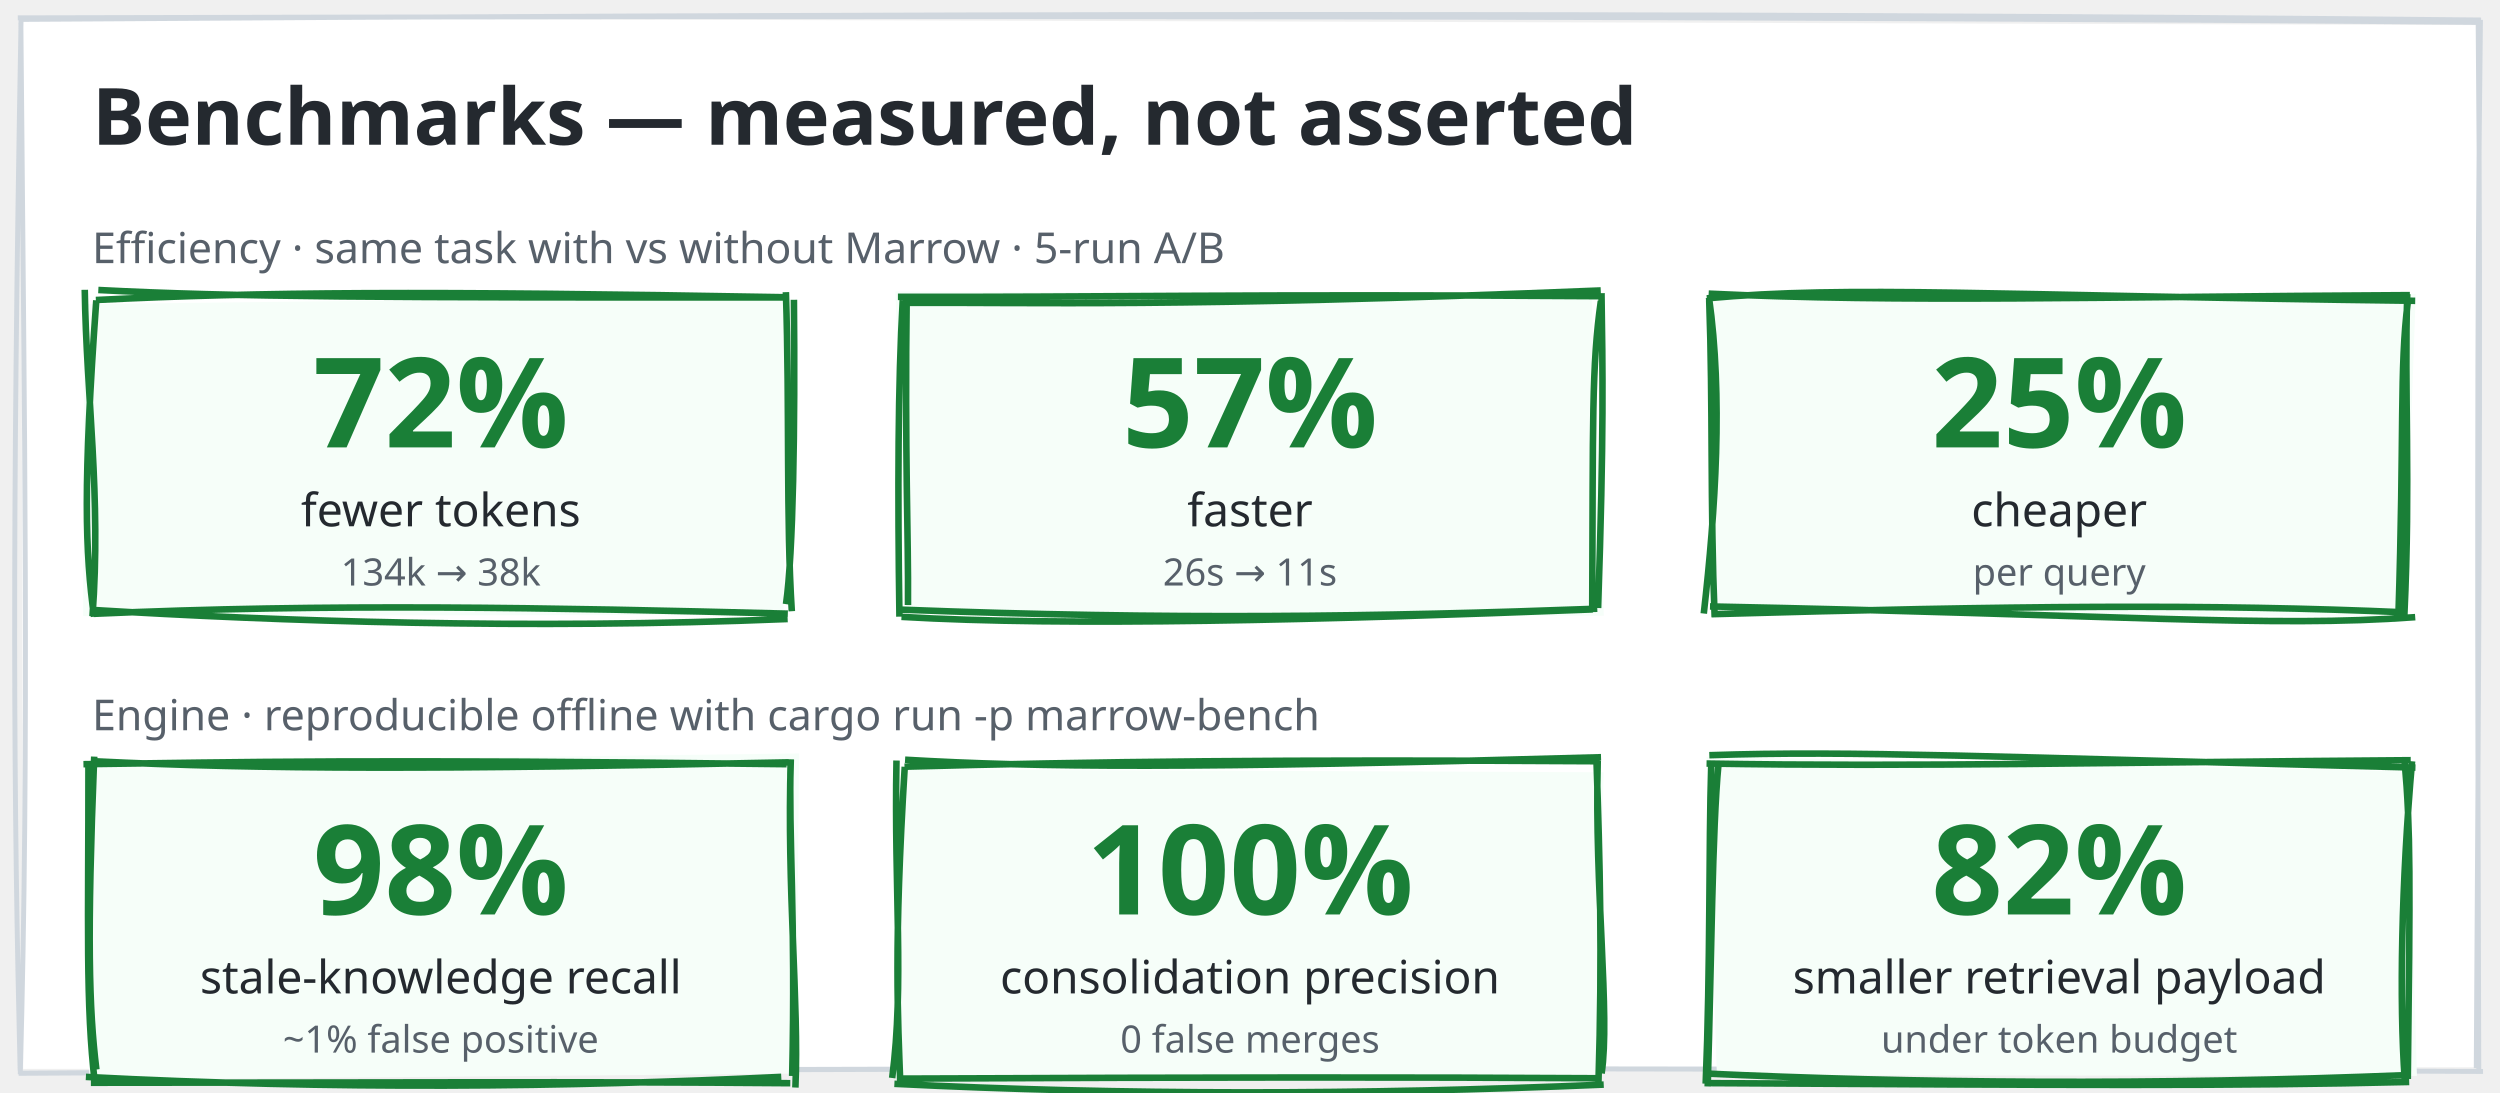
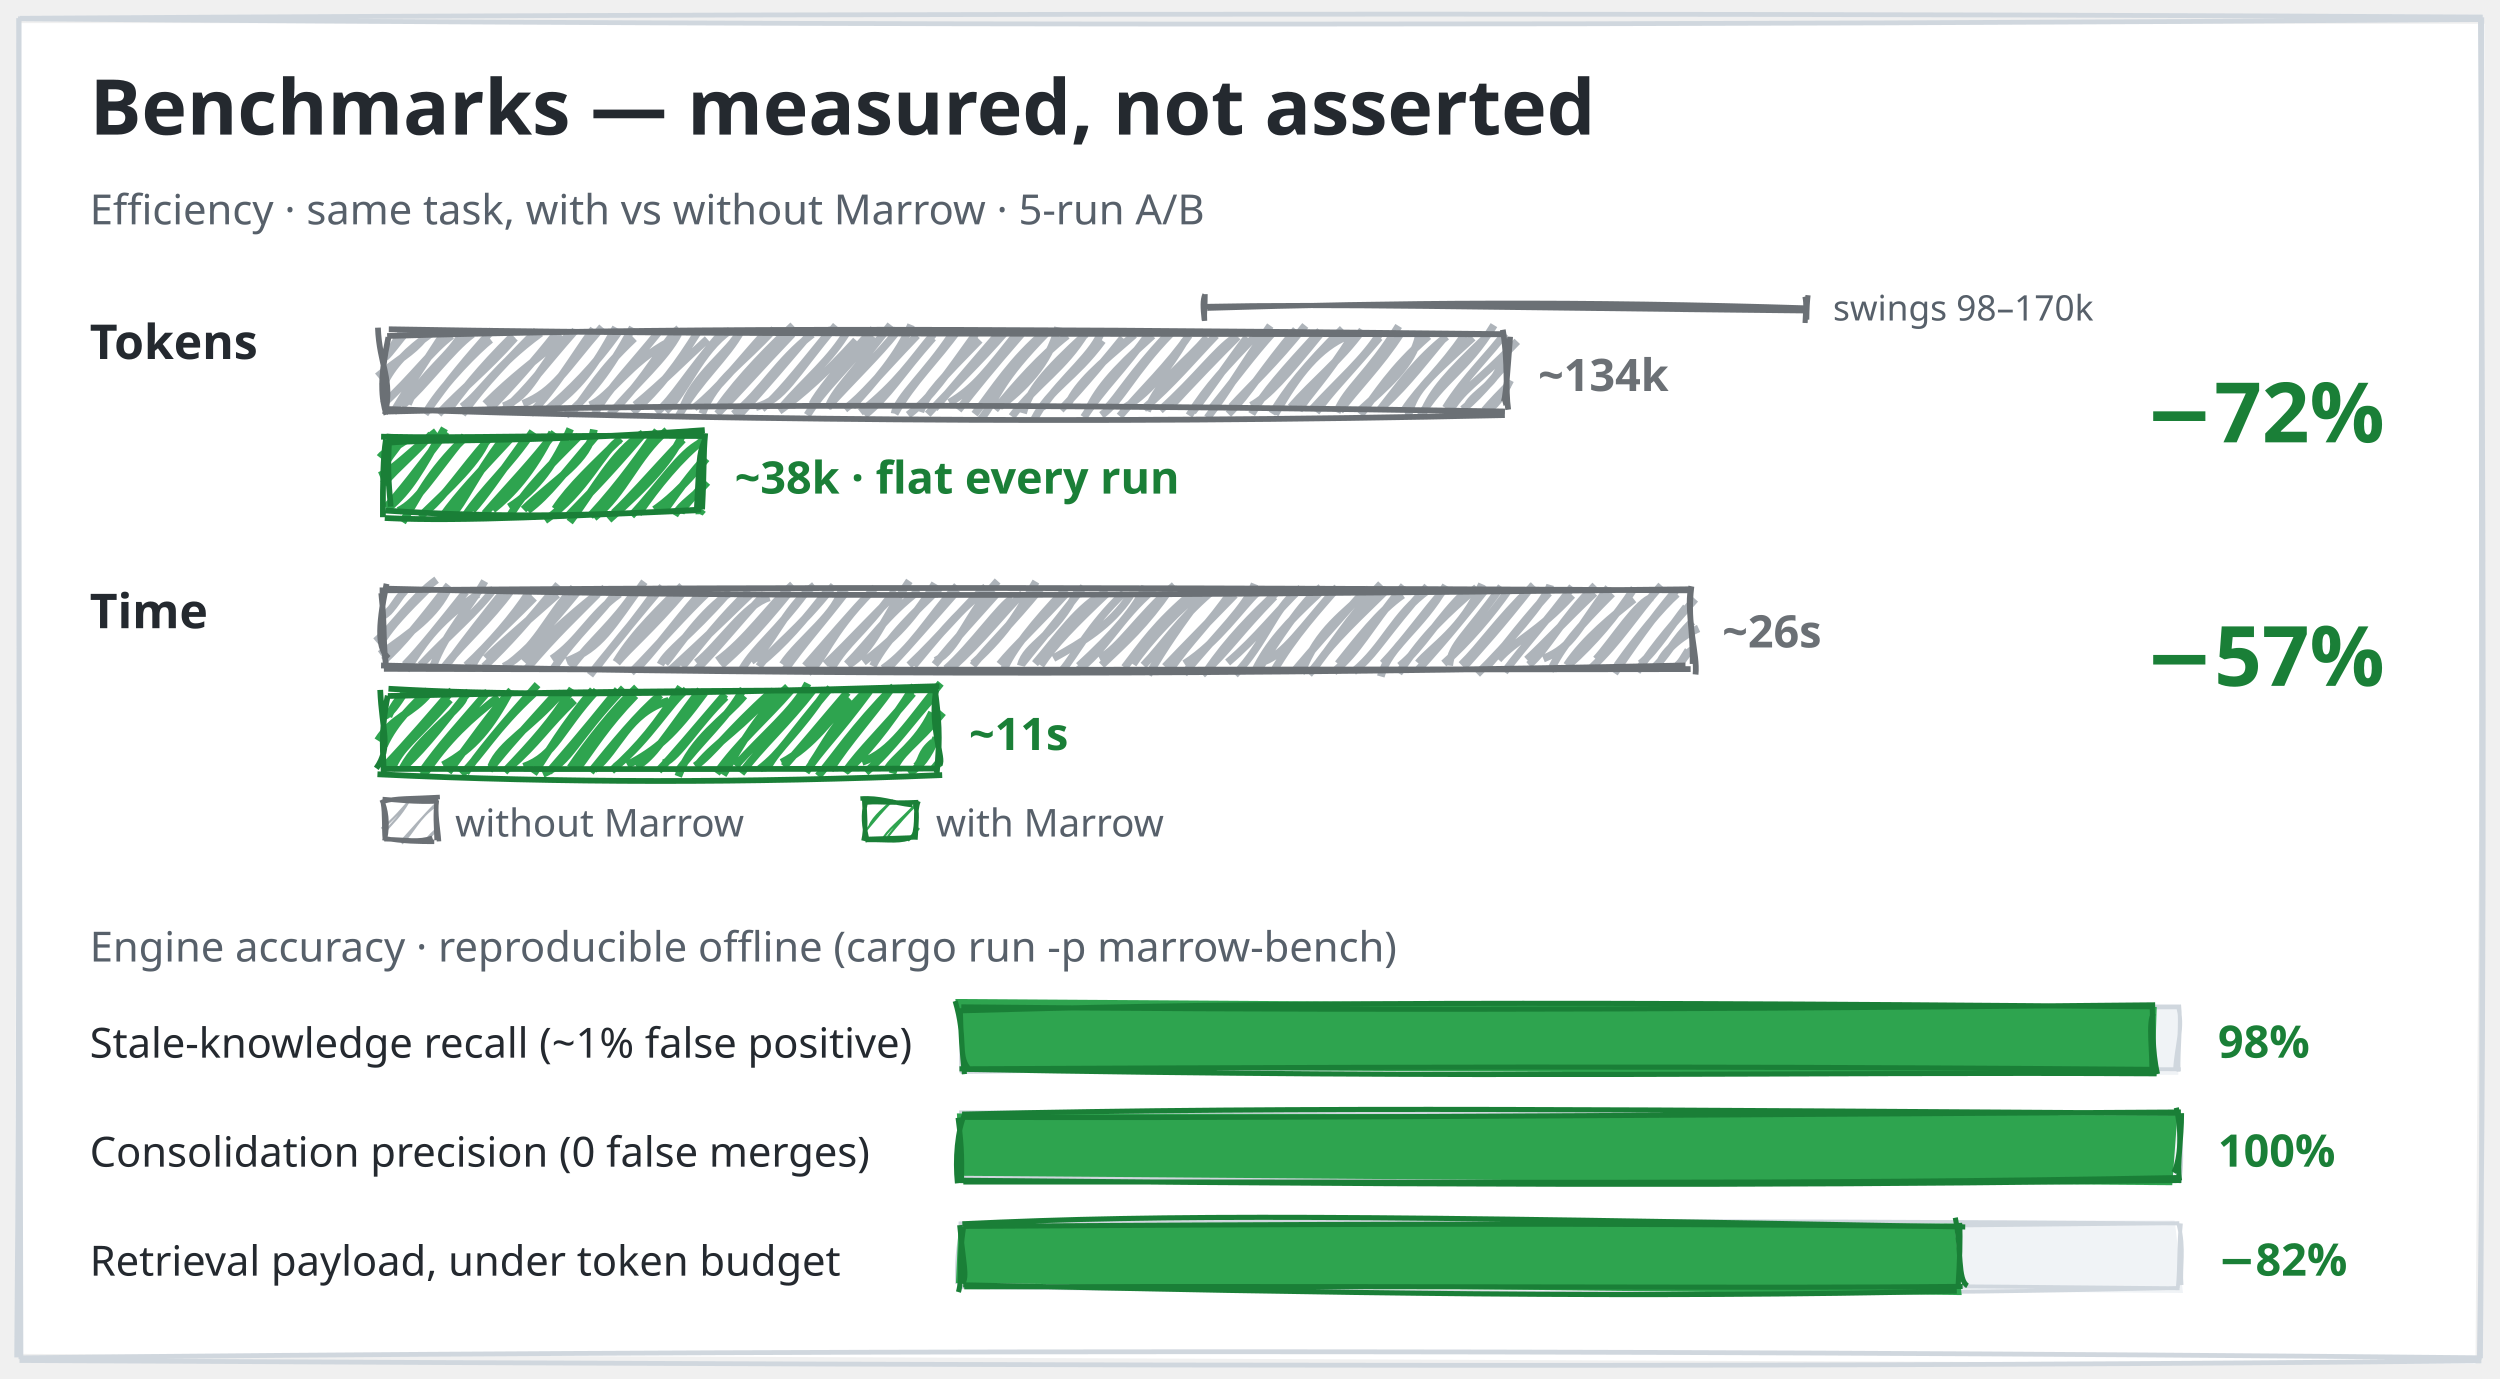
- <svg xmlns="http://www.w3.org/2000/svg" width="760" height="332" viewBox="0 0 760 332">
+ <svg xmlns="http://www.w3.org/2000/svg" width="780" height="430" viewBox="0 0 780 430">
  <g>
-     <path d="M6.403 5.418 L753.876 7.626 L752.818 324.44 L7.056 324.946" stroke="none" stroke-width="0" fill="#ffffff" />
-     <path d="M5.41 5.421 C275.719 4.683, 546.901 4.96, 754.294 6.823 M5.853 5.906 C261.906 4.143, 518.523 3.609, 754.244 6.074 M753.367 7.453 C754.312 107.547, 753.453 209.377, 752.784 324.725 M754.06 6.04 C752.909 96.882, 753.14 188.465, 753.55 325.936 M754.844 325.724 C499.395 324.439, 244.683 324.686, 5.67 326.297 M754.243 325.706 C505.367 324.683, 255.75 324.39, 5.758 326.243 M6.157 326.587 C8.955 226.929, 7.395 126.642, 6.345 6.945 M6.117 325.473 C4.18 245.797, 3.537 164.705, 6.403 5.864" stroke="#d0d7de" stroke-width="1.5" fill="none" />
+     <path d="M5.655 7.211 L775.198 7.432 L772.348 425.577 L4.707 422.402" stroke="none" stroke-width="0" fill="#fff" />
+     <path d="M6.211 5.709 C311.27 3.743, 615.916 4.343, 774.618 5.318 M5.627 5.855 C267.688 8.163, 529.522 7.903, 773.834 6.103 M774.305 5.397 C773.823 167.338, 774.84 328.638, 773.905 423.781 M773.885 6.322 C774.759 150.535, 775.481 295.664, 773.559 424.209 M774.183 424.597 C578.302 426.524, 382.079 426.428, 6.084 424.479 M773.82 423.625 C497.211 420.914, 220.349 421.319, 6.082 423.645 M5.207 423.508 C6.091 321.002, 5.807 218.63, 5.969 6.315 M6.53 424.058 C6.089 273.411, 5.87 122.968, 5.809 5.664" stroke="#d0d7de" stroke-width="1.5" fill="none" />
  </g>
-   <text x="28" y="44" font-family="Marker Felt, Comic Sans MS, sans-serif" font-size="24" font-weight="bold" fill="#24292f" text-anchor="start">Benchmarks — measured, not asserted</text>
-   <text x="28" y="80" font-family="Marker Felt, Comic Sans MS, sans-serif" font-size="13" font-weight="normal" fill="#57606a" text-anchor="start">Efficiency · same task with vs without Marrow · 5-run A/B</text>
+   <text x="28" y="42" font-family="Marker Felt, Comic Sans MS, sans-serif" font-size="24" font-weight="bold" fill="#24292f" text-anchor="start">Benchmarks — measured, not asserted</text>
+   <text x="28" y="70" font-family="Marker Felt, Comic Sans MS, sans-serif" font-size="13" font-weight="normal" fill="#57606a" text-anchor="start">Efficiency · same task, with vs without Marrow · 5-run A/B</text>
+   <text x="28" y="112" font-family="Marker Felt, Comic Sans MS, sans-serif" font-size="15" font-weight="bold" fill="#24292f" text-anchor="start">Tokens</text>
  <g>
-     <path d="M25.595 92.457 L239.252 89.882 L238.186 186.862 L25.272 187.286" stroke="none" stroke-width="0" fill="#f6fef9" />
-     <path d="M29.887 88.156 C71.048 90.279, 115.248 90.508, 239.037 90.417 M29.141 91.202 C78.893 88.74, 128.84 88.389, 239.493 90.371 M241.356 91.134 C241.724 129.982, 241.134 168.292, 238.944 183.656 M238.912 88.812 C240.065 124.634, 238.953 158.102, 240.713 185.812 M239.447 188.181 C160.174 191.438, 84.058 188.826, 28.265 185.421 M239.501 186.553 C167.696 184.703, 98.94 183.401, 28.434 186.608 M28.11 187.356 C30.832 150.711, 26.247 120.829, 25.765 88.1 M28.596 187.471 C25.874 167.873, 25.224 147.468, 29.272 91.302" stroke="#1a7f37" stroke-width="2" fill="none" />
+     <path d="M376.642 96.175 C434.93 94.354, 492.791 93.842, 564.33 96.112 M375.109 95.634 C416.718 94.756, 456.78 95.878, 563.885 96.99" stroke="#6b7075" stroke-width="1.6" fill="none" />
  </g>
-   <text x="134" y="136" font-family="Marker Felt, Comic Sans MS, sans-serif" font-size="38" font-weight="bold" fill="#1a7f37" text-anchor="middle">72%</text>
-   <text x="134" y="160" font-family="Marker Felt, Comic Sans MS, sans-serif" font-size="14" font-weight="normal" fill="#24292f" text-anchor="middle">fewer tokens</text>
-   <text x="134" y="178" font-family="Marker Felt, Comic Sans MS, sans-serif" font-size="11.5" font-weight="normal" fill="#57606a" text-anchor="middle">134k → 38k</text>
  <g>
-     <path d="M272.194 88.589 L483.82 89.599 L487.567 187.213 L275.66 186.585" stroke="none" stroke-width="0" fill="#f6fef9" />
-     <path d="M274.379 92.068 C313.987 91.852, 357.871 93.542, 486.629 88.295 M272.965 90.231 C328.68 90.403, 382.687 89.299, 486.047 90.045 M486.661 91.51 C483.846 111.307, 484.294 127.791, 484.03 185.352 M486.858 89.113 C487.2 112.21, 487.624 131.375, 485.824 184.84 M484.196 185.259 C401.571 188.508, 323.83 190.458, 274.049 187.528 M485.576 185.043 C420.006 187.473, 354.884 188.453, 274.353 185.343 M276.029 183.934 C276.197 162.285, 275.013 139.831, 275.652 89.291 M273.423 187.468 C272.875 149.67, 272.984 116.174, 274.433 91.285" stroke="#1a7f37" stroke-width="2" fill="none" />
+     <path d="M375.938 91.844 C375.203 93.606, 375.275 95.819, 375.723 99.932 M375.997 91.781 C376.032 94.755, 375.664 97.77, 375.848 100.129" stroke="#6b7075" stroke-width="1.6" fill="none" />
  </g>
-   <text x="380" y="136" font-family="Marker Felt, Comic Sans MS, sans-serif" font-size="38" font-weight="bold" fill="#1a7f37" text-anchor="middle">57%</text>
-   <text x="380" y="160" font-family="Marker Felt, Comic Sans MS, sans-serif" font-size="14" font-weight="normal" fill="#24292f" text-anchor="middle">faster</text>
-   <text x="380" y="178" font-family="Marker Felt, Comic Sans MS, sans-serif" font-size="11.5" font-weight="normal" fill="#57606a" text-anchor="middle">26s → 11s</text>
  <g>
-     <path d="M518.794 90.722 L734.388 89.315 L730.947 187.564 L520.048 185.883" stroke="none" stroke-width="0" fill="#f6fef9" />
-     <path d="M518.871 90.7 C562.205 86.709, 605.773 89.86, 734.222 91.452 M519.429 89.261 C578.467 92.065, 636.534 90.209, 732.601 89.718 M731.966 91.886 C729.425 111.833, 730.909 131.69, 729.116 187.048 M731.805 89.414 C730.879 118.986, 732.838 146.048, 730.934 186.869 M734.226 187.617 C690.649 190.857, 643.123 186.81, 519.834 184.356 M731.651 186.174 C672.317 183.528, 610.828 184.149, 520.272 186.718 M517.948 186.511 C521.562 154.659, 523.78 120.434, 519.54 90.481 M521.25 187.465 C519.876 153.668, 520.744 123.28, 519.594 91.267" stroke="#1a7f37" stroke-width="2" fill="none" />
+     <path d="M563.14 92.55 C563.681 94.788, 563.297 97.732, 563.186 100.777 M564.106 92.103 C563.875 94.21, 563.748 95.869, 563.695 99.732" stroke="#6b7075" stroke-width="1.6" fill="none" />
  </g>
-   <text x="626" y="136" font-family="Marker Felt, Comic Sans MS, sans-serif" font-size="38" font-weight="bold" fill="#1a7f37" text-anchor="middle">25%</text>
-   <text x="626" y="160" font-family="Marker Felt, Comic Sans MS, sans-serif" font-size="14" font-weight="normal" fill="#24292f" text-anchor="middle">cheaper</text>
-   <text x="626" y="178" font-family="Marker Felt, Comic Sans MS, sans-serif" font-size="11.5" font-weight="normal" fill="#57606a" text-anchor="middle">per query</text>
-   <text x="28" y="222" font-family="Marker Felt, Comic Sans MS, sans-serif" font-size="13" font-weight="normal" fill="#57606a" text-anchor="start">Engine · reproducible offline with  cargo run -p marrow-bench</text>
+   <text x="571.889" y="100" font-family="Marker Felt, Comic Sans MS, sans-serif" font-size="11" font-weight="normal" fill="#57606a" text-anchor="start">swings 98–170k</text>
  <g>
-     <path d="M25.59 231.781 L242.935 229.047 L241.991 326.373 L27.155 328.273" stroke="none" stroke-width="0" fill="#f6fef9" />
-     <path d="M25.363 232.319 C72.116 231.704, 113.153 230.701, 239.122 232.316 M28.499 231.415 C79.64 233.932, 133.072 233.981, 239.752 231.748 M240.406 230.893 C239.141 270.038, 242.924 304.884, 241.802 330.615 M240.377 230.823 C239.679 254.592, 241.92 278.232, 240.817 327.096 M237.504 327.363 C172.39 330.53, 101.303 331.303, 26.107 327.374 M240.248 329.296 C177.841 328.748, 116.217 329.143, 27.628 329.16 M29.301 325.134 C27.027 306.448, 26.455 284.855, 28.642 230.008 M28.866 329.444 C25.974 305.448, 26.915 280.729, 26.883 233.123" stroke="#1a7f37" stroke-width="2" fill="none" />
+     <path d="M119.844 104.179 C119.844 104.179, 119.844 104.179, 119.844 104.179 M119.844 104.179 C119.844 104.179, 119.844 104.179, 119.844 104.179 M119.543 111.231 C122.095 110.937, 123.098 105.716, 125.824 103.311 M120.166 111.492 C121.883 110.018, 124.05 106.686, 127.316 102.974 M117.784 117.466 C124.104 112.162, 128.496 110.135, 132.299 105.415 M119.434 120.379 C122.592 113.681, 127.026 109.431, 134.271 104.17 M122.613 128.779 C126.192 122.697, 129.979 117.078, 138.445 104.055 M119.47 126.097 C128.719 117.777, 134.678 109.212, 140.931 104.682 M127.275 126.114 C131.015 116.785, 141.212 110.702, 144.478 103.257 M125.314 126.727 C132.869 120.218, 140.637 109.181, 147.408 104.215 M133.587 127.619 C138.667 119.532, 149.347 108.758, 153.08 105.929 M132.595 129.163 C140.029 118.419, 145.603 112.038, 153.558 102.987 M136.815 129.168 C143.97 121.47, 151.407 115.781, 160.648 105.439 M139.732 128.132 C144.064 122.369, 149.068 115.663, 160.058 104.711 M144.184 126.951 C150.774 121.882, 154.147 114.571, 168.71 103.889 M144.264 129.261 C149.46 122.115, 153.546 117.198, 167.445 103.154 M151.382 126.057 C160.05 117.447, 166.03 113.24, 175.746 105.199 M151.773 128.745 C160.093 120.062, 166.671 112.725, 173.76 103.695 M157.085 126.763 C166.153 123.218, 166.997 115.309, 177.711 104.181 M157.027 128.113 C165.32 120.696, 168.633 115.375, 179.485 103.089 M163.179 126.002 C173.181 121.965, 176.029 115.583, 187.857 102.023 M165.418 129.185 C173.669 120.564, 178.3 112.282, 185.18 102.627 M172.172 127.251 C180.505 120.758, 184.997 115.518, 192.149 102.165 M171.003 127.629 C177.489 121.908, 185.217 114.708, 193.329 103.092 M176.526 129.604 C184.037 123.266, 190.131 115.802, 197.388 102.178 M178.24 129.129 C184.192 121.716, 186.683 116.102, 197.872 105.527 M184.073 126.457 C190.339 123.764, 196.444 112.958, 209.037 106.448 M185.634 128.941 C190.019 120.94, 197.46 113.671, 205.653 103.389 M190.233 129.38 C202.375 117.288, 207.085 106.619, 211.831 102.448 M190.368 129.25 C199.112 118.974, 207.486 112.03, 211.65 104.111 M198.139 126.403 C207.137 118.95, 213.888 111.989, 220.71 105.821 M197.452 128.74 C205.983 121.006, 211.484 113.656, 217.922 103.263 M207.657 128.293 C214.059 122.31, 218.382 109.517, 227.83 103.061 M204.756 128.745 C210.282 124.195, 214.17 116.542, 225.648 103.316 M212.805 128.03 C216.325 116.982, 228.216 109.349, 230.788 103.386 M211.851 129.613 C217.936 118.665, 226.733 111.526, 231.361 102.994 M219.076 129.09 C223.264 118.073, 231.559 113.754, 241.545 102.627 M216.548 127.269 C224.758 120.625, 229.685 113.871, 238.894 103.642 M224.059 127.323 C230.964 117.494, 240.629 107.929, 247.443 101.497 M223.742 129.172 C230.844 122.027, 237.201 114.642, 247.216 104.185 M228.855 129.23 C238.009 121.999, 242.434 112.719, 253.426 104.274 M230.445 129.674 C239.285 120.184, 245.662 112.355, 253.672 103.082 M235.805 127.048 C244.67 124.561, 247.207 117.702, 260.82 101.53 M237.731 127.585 C242.973 122.947, 246.765 118.379, 259.581 102.541 M243.108 128.222 C250.456 123.008, 258.105 116.038, 267.072 106.176 M244.173 126.734 C251.345 118.509, 259.355 112.11, 264.591 103.051 M253.438 126.089 C254.87 123.231, 260.795 115.342, 272.529 102.598 M251.881 129.519 C257.155 120.993, 265.023 114.247, 272.283 104.786 M258.326 127.399 C260.178 121.977, 264.912 118.119, 277.857 101.33 M258.103 127.128 C266.294 118.125, 274.485 110.249, 279.405 103.972 M265.899 126.774 C272.424 119.772, 280.648 110.29, 284.264 101.332 M263.578 127.662 C269.637 123, 273.109 118.17, 286.11 104.636 M268.46 128.631 C280.198 119.256, 284.188 112.783, 291.218 104.273 M269.741 129.55 C277.59 123.268, 280.759 116.947, 291.102 105.38 M279.106 129.061 C279.938 124.201, 289.33 115.956, 296.672 104.808 M279.154 129.106 C284.841 118.93, 292.28 112.3, 299.071 102.731 M287.15 128.505 C288.913 123.208, 294.072 117.943, 305.679 106.057 M283.352 129.488 C290.675 123.868, 295.261 116.921, 304.331 104.305 M289.44 129.239 C297.946 120.036, 304.846 113.771, 314.118 103.084 M291.577 127.46 C297.667 120.359, 304.66 112.022, 312.565 102.97 M296.186 125.652 C304.089 121.142, 308.407 115.143, 317.314 103.979 M299.023 127.955 C304.055 121.473, 309.227 115.06, 318.861 104.003 M305.969 130.918 C312.079 122.958, 311.188 119.464, 327.054 103.332 M304.072 129.227 C310.379 121.05, 315.474 112.596, 326.351 103.249 M311.876 126.886 C318.861 121.619, 327.441 113.595, 330.116 102.119 M310.433 127.821 C317.18 119.676, 324.624 111.203, 332.953 104.687 M315.711 129.952 C323.543 119.562, 331.904 115.122, 338.882 103.574 M319.187 128.931 C321.165 121.806, 325.511 116.42, 338.81 104.186 M322.617 130.938 C327.678 120.976, 335.078 118.354, 343.964 106.272 M325.019 127.354 C331.375 117.694, 341.787 110.138, 343.927 102.665 M333.202 126.175 C336.502 119.27, 342.589 114.16, 353.924 104.41 M330.962 127.86 C337.759 120.848, 346.844 109.795, 350.315 105.458 M338.154 130.183 C344.492 120.514, 349.952 116.106, 359.091 103.281 M339.038 128.944 C342.064 122.117, 346.738 116.162, 359.626 104.67 M343.665 129.541 C350.157 124.751, 353.265 116.379, 365.386 103.957 M345.094 127.592 C349.028 123.641, 352.721 116.887, 363.795 104.939 M349.553 127.979 C358.168 123.362, 364.752 114.628, 369.644 106.368 M349.342 129.84 C356.452 121.491, 364.564 113.932, 370.98 104.595 M357.877 128.247 C361.943 117.804, 370.264 113.058, 376.63 105.18 M356.803 127.534 C365.316 120.435, 373.204 111.012, 379.403 104.624 M361.964 128 C373.338 117.814, 379.367 109.221, 385.261 105.273 M365.139 126.888 C371.429 120.075, 380.634 110.444, 386.183 105.024 M372.129 128.473 C378.351 120.528, 382.568 113.863, 389.13 105.223 M371 129.648 C376.763 120.38, 382.788 114.237, 392.283 104.17 M376.692 130.365 C383.657 121.186, 386.049 116.245, 396.327 101.581 M377.46 128.054 C385.254 118.486, 390.771 110.746, 397.348 103.571 M384.201 126.913 C389.978 120.548, 397.749 113.479, 407.253 101.548 M383.255 129.194 C389.944 122.546, 393.746 115.371, 404.338 102.828 M390.356 126.576 C395.803 123.553, 401.102 117.51, 412.349 103.659 M390.527 129.168 C394.375 122.505, 400.173 115.926, 411.879 103.203 M397.824 129.311 C404.939 116.583, 411.682 108.509, 420.313 104.862 M396.86 129.053 C401.806 121.071, 406.961 114.425, 418.892 102.573 M405.265 128.051 C407.435 123.987, 414.152 117.495, 421.919 104.79 M402.72 127.052 C409.712 118.994, 418.005 112.647, 425.04 102.987 M410.648 128.588 C415.713 121.527, 418.233 119.612, 430.399 105.298 M409.396 127.668 C417.002 119.3, 425.99 111.661, 430.718 103.683 M417.078 128.652 C420.218 120.968, 427.067 116.842, 436.38 101.704 M418.042 128.253 C422.29 122.15, 430.723 113.905, 437.016 104.011 M424.608 127.785 C432.176 120.922, 440.888 113.784, 442.665 104.726 M424.507 129.375 C429.367 123.196, 433.886 115.192, 445.72 104.851 M431.427 126.87 C439.437 119.607, 445.869 110.795, 450.45 105.556 M430.543 127.822 C436.969 119.689, 442.108 112.244, 451.341 104.968 M439.192 130.586 C441.043 122.275, 443.903 119.584, 459.549 105.334 M438.156 127.935 C443.15 120.381, 449.648 115.208, 456.963 104.368 M443.011 130.131 C449.873 118.25, 457.313 115.889, 466.11 101.437 M444.007 129.023 C447.023 121.944, 451.342 116.998, 463.781 105.066 M451.261 129.904 C456.847 120.368, 459.438 121.089, 473.385 106.507 M451.052 127.314 C457.171 117.483, 465.694 109.634, 469.48 103.999 M457.81 126.578 C460.082 122.252, 467.513 119.648, 468.41 112.458 M456.377 127.718 C463.171 122.227, 467.448 115.608, 470.345 113.509 M462.614 128.709 C466.752 127.05, 468.761 123.348, 471.215 118.626 M463.166 128.051 C465.684 125.13, 468.017 122.798, 470.591 120.141" stroke="#aeb4ba" stroke-width="2.4" fill="none" />
+     <path d="M121.301 102.728 C190.434 103.994, 261.664 104.151, 469.225 104.287 M120.787 104.829 C202.938 102.48, 285.222 102.238, 469.539 104.256 M471.154 105.059 C470.321 115.567, 469.771 125.573, 468.903 125.812 M468.873 102.891 C470.636 113.211, 469.598 121.334, 470.555 127.825 M469.507 129.504 C338.986 132.517, 210.641 130.715, 120.183 127.601 M469.545 128.381 C351.783 126.461, 236.124 125.564, 120.299 128.419 M120.103 129.265 C122.621 118.345, 118.342 113.737, 117.914 102.226 M120.557 129.373 C118.995 124.295, 118.389 118.464, 121.187 105.216" stroke="#6b7075" stroke-width="1.8" fill="none" />
  </g>
-   <text x="134" y="278" font-family="Marker Felt, Comic Sans MS, sans-serif" font-size="38" font-weight="bold" fill="#1a7f37" text-anchor="middle">98%</text>
-   <text x="134" y="302" font-family="Marker Felt, Comic Sans MS, sans-serif" font-size="14" font-weight="normal" fill="#24292f" text-anchor="middle">stale-knowledge recall</text>
-   <text x="134" y="320" font-family="Marker Felt, Comic Sans MS, sans-serif" font-size="11.5" font-weight="normal" fill="#57606a" text-anchor="middle">~1% false positive</text>
+   <text x="479.889" y="122" font-family="Marker Felt, Comic Sans MS, sans-serif" font-size="14" font-weight="bold" fill="#6b7075" text-anchor="start">~134k</text>
  <g>
-     <path d="M272.19 233.913 L487.503 234.764 L485.372 326.724 L271.543 327.572" stroke="none" stroke-width="0" fill="#f6fef9" />
-     <path d="M275.135 230.951 C315.055 233.277, 361.056 233.735, 486.714 230.193 M274.963 233.084 C332.067 231.518, 389.559 230.815, 486.306 231.422 M485.711 231.269 C484.719 270.563, 489.54 308.784, 486.888 326.311 M485.323 231.124 C486.358 261.368, 487.135 289.905, 485.927 329.124 M487.533 329.722 C413.787 332.879, 341.076 332.935, 271.891 329.482 M486.323 327.786 C427.512 327.443, 372.161 327.48, 273.547 327.895 M271.22 327.712 C274.936 298.822, 271.765 271.457, 272.529 231.199 M273.693 329.441 C272.976 309.446, 271.676 287.835, 275.044 233.105" stroke="#1a7f37" stroke-width="2" fill="none" />
+     <path d="M119.943 136.065 C119.943 136.065, 119.943 136.065, 119.943 136.065 M119.943 136.065 C119.943 136.065, 119.943 136.065, 119.943 136.065 M118.498 142.742 C120.205 140.6, 122.76 140.297, 127.694 136.591 M120.451 144.337 C122.071 141.286, 125.096 138.599, 125.929 135.812 M118.429 148.445 C122.682 146.682, 129.001 139.889, 136.125 134.634 M119.593 150.987 C123.819 145.907, 130.884 140.174, 134.586 135.44 M121.167 158.549 C127.921 152.792, 131.089 146.953, 138.685 133.636 M120.411 158.297 C124.047 154.582, 130.382 146.397, 139.233 134.702 M125.584 162.923 C130.019 155.858, 133.509 147.644, 144.987 136.62 M124.335 159.392 C130.362 156.4, 134.256 149.261, 145.002 136.01 M131.016 161.241 C139.824 152.716, 150.33 143.298, 152.41 135.702 M133.37 159.235 C139.024 154.527, 143.451 147.33, 152.295 137.201 M140.574 161.379 C145.18 156.058, 147.439 149.711, 157.029 136.67 M138.029 161.141 C143.115 154.046, 149.21 147.679, 159.821 136.258 M147.316 159.251 C151.246 154.857, 154.688 149.702, 164.165 136.552 M144.985 161.135 C150.821 152.328, 158.795 145.733, 166.221 134.605 M153.715 159.025 C159.59 154.351, 165.987 147.516, 172.276 134.902 M151.215 160.303 C158.523 151.855, 166.717 143.456, 173.038 134.916 M158.847 158.244 C167.545 152.811, 173.429 144.253, 177.912 133.768 M158.655 161.627 C164.31 152.092, 171.997 144.901, 180.737 136.013 M163.325 158.986 C173.643 149.001, 183.623 143.987, 185.284 134.005 M164.623 159.277 C171.255 154.271, 175.417 148.309, 186.564 135.299 M170.009 162.361 C182.759 153.638, 188.296 139.987, 193.457 137.19 M173.188 158.828 C177.828 151.81, 185.241 144.972, 193.599 136.802 M177.741 162.868 C185.588 152.504, 190.963 141.447, 200.628 135.145 M177.193 160.95 C182.369 155.452, 186.742 151.663, 200.519 135.616 M185.333 161.516 C195.056 153.778, 198.279 142.709, 208.112 134.248 M184.108 161.044 C193.885 150.536, 200.857 140.156, 205.057 134.347 M189.943 162.135 C201.869 151.805, 210.317 142.571, 213.125 134.951 M191.492 160.085 C197.257 154.581, 200.666 150.45, 213.054 137.146 M196.968 160.901 C205.621 151.73, 212.222 141.221, 218.665 138.097 M199.147 160.268 C204.933 151.875, 212.334 142.654, 219.824 136.962 M207.22 159.444 C207.623 158.864, 214.015 149.499, 219.083 143.942 M204.183 159.046 C207.618 156.666, 212.397 152.843, 220.394 143.076 M210.484 160.755 C212.844 156.823, 216.438 155.287, 220.663 150.459 M212.38 160.034 C213.242 158.005, 215.344 156.294, 219.282 151.348 M218.194 160.432 C218.177 159.982, 218.776 159.521, 219.209 158.976 M218.16 160.348 C218.323 159.989, 218.9 159.446, 219.264 158.972" stroke="#2ea44f" stroke-width="2.4" fill="none" />
+     <path d="M120.402 138.193 C137.278 136.73, 158.69 138.522, 219.89 134.191 M118.902 136.245 C145.806 136.819, 170.897 135.649, 219.272 136.047 M219.839 137.41 C217.902 142.109, 218.32 143.716, 217.383 159.395 M220.023 135.172 C219.35 142.248, 219.745 145.655, 219.058 158.918 M217.309 159.214 C178.428 160.767, 144.728 162.836, 120.052 161.621 M218.773 158.985 C188.293 160.751, 158.287 161.79, 120.374 159.303 M121.894 158.071 C121.679 153.722, 120.574 148.622, 121.542 135.338 M119.462 161.37 C119.439 150.049, 119.54 142.742, 120.404 137.199" stroke="#1a7f37" stroke-width="1.8" fill="none" />
  </g>
-   <text x="380" y="278" font-family="Marker Felt, Comic Sans MS, sans-serif" font-size="38" font-weight="bold" fill="#1a7f37" text-anchor="middle">100%</text>
-   <text x="380" y="302" font-family="Marker Felt, Comic Sans MS, sans-serif" font-size="14" font-weight="normal" fill="#24292f" text-anchor="middle">consolidation precision</text>
-   <text x="380" y="320" font-family="Marker Felt, Comic Sans MS, sans-serif" font-size="11.5" font-weight="normal" fill="#57606a" text-anchor="middle">0 false merges</text>
+   <text x="229.222" y="154" font-family="Marker Felt, Comic Sans MS, sans-serif" font-size="14" font-weight="bold" fill="#1a7f37" text-anchor="start">~38k · flat every run</text>
+   <text x="744" y="138" font-family="Marker Felt, Comic Sans MS, sans-serif" font-size="26" font-weight="bold" fill="#1a7f37" text-anchor="end">−72%</text>
+   <text x="28" y="196" font-family="Marker Felt, Comic Sans MS, sans-serif" font-size="15" font-weight="bold" fill="#24292f" text-anchor="start">Time</text>
  <g>
-     <path d="M518.789 230.046 L732.072 234.481 L734.753 327.076 L521.932 326.871" stroke="none" stroke-width="0" fill="#f6fef9" />
-     <path d="M519.627 229.584 C563.274 228.134, 603.679 230.052, 734.306 233.351 M518.787 232.113 C581.854 233.181, 643.407 231.726, 732.86 231.096 M731.016 231.645 C732.842 251.889, 732.7 268.283, 731.974 328.007 M733.27 231.425 C730.037 268.144, 729.349 304.578, 731.037 328.152 M732.283 326.8 C655.185 329.948, 580.848 329.287, 517.675 326.309 M732.398 328.916 C679.822 330.214, 628.105 329.892, 519.467 329.27 M519.139 330.289 C520.301 291.196, 520.532 252.06, 522.417 232.39 M518.52 329.439 C519.977 294.243, 519.436 256.541, 520.206 233.087" stroke="#1a7f37" stroke-width="2" fill="none" />
+     <path d="M120.092 183.895 C120.092 183.895, 120.092 183.895, 120.092 183.895 M120.092 183.895 C120.092 183.895, 120.092 183.895, 120.092 183.895 M119.434 192.172 C122.378 190.656, 122.736 188.136, 126.407 184.269 M119.878 191.989 C122.923 189.637, 124.498 186.148, 125.942 184.831 M117.238 200.067 C123.718 194.474, 128.169 186.755, 136.221 180.865 M119.625 199.266 C122.205 195.286, 125.989 191.095, 133.878 183.324 M118.607 204.139 C127.871 197.528, 136.063 192.107, 140.102 183.122 M119.734 206.146 C125.483 201.011, 130.816 194.284, 140.011 182.537 M126.723 209.064 C131.77 201.75, 135.078 195.007, 149.133 185.347 M126.288 207.435 C131.344 202.294, 138.158 193.615, 145.309 184.63 M135.139 207.89 C139.112 197.096, 146.65 189.452, 151.232 181.31 M131.208 207.53 C139.799 198.36, 149.296 190.474, 154.181 183.584 M140.067 206.537 C146.113 198.313, 150.766 192.422, 157.318 184.209 M138.763 207.869 C144.937 199.997, 152.455 193.877, 159.754 183.838 M147.067 209.616 C147.316 204.355, 155.54 197.845, 166.658 186.527 M145.438 207.664 C152.935 200.68, 160.227 192.286, 165.007 184.868 M151.575 205.391 C156.692 200.376, 165.439 193.052, 173.912 185.489 M151.049 207.978 C158.518 200.918, 164.46 194.165, 174.194 182.363 M157.157 208.027 C166.877 202.937, 170.525 192.599, 178.975 183.308 M158.572 207.297 C164.184 203.09, 170.638 196.351, 180.07 184.786 M163.248 206.252 C171.398 197.643, 181.164 189.113, 188.731 183.447 M164.469 208.51 C173.178 198.195, 180.112 191.77, 186.421 185.362 M172.202 205.606 C180.59 199.974, 184.331 191.537, 193.291 185.27 M172.515 208.874 C179.322 198.254, 188.095 191.119, 192.489 184.24 M176.735 206.297 C187.56 202.185, 190.669 195.68, 201.041 181.494 M178.225 208.191 C184.243 199.962, 191.546 194.539, 198.402 184.069 M184.074 210.656 C189.289 203.653, 194.581 198.334, 203.993 185.25 M185.781 208.779 C190.221 202.621, 195.775 196.024, 206.696 182.973 M192.2 206.589 C198.118 196.788, 206.603 189.275, 212.822 182.729 M192.46 206.851 C196.515 201.91, 202.832 196.902, 213.748 184.122 M196.896 209.832 C204.424 202.356, 213.878 191.211, 221.919 183.839 M199.659 207.675 C206.527 200.204, 214.231 189.405, 219.397 184.303 M207.489 207.008 C211.485 202.143, 219.103 190.416, 227.934 184.864 M206.025 207.361 C208.412 202.765, 214.819 199.024, 227.078 185.098 M209.103 209.077 C219.245 199.743, 223.493 195.781, 234.022 185.512 M212.881 208.026 C219.262 200.295, 225.113 192.508, 233.843 184.254 M217.295 206.789 C224.467 201.112, 232.414 188.552, 240.087 186.37 M217.051 209.168 C224.817 201.308, 228.881 195.809, 238.589 185.254 M223.811 206.146 C232.845 199.685, 240.098 188.959, 247.333 182.361 M224.989 207.64 C230.33 202.877, 234.958 198.673, 246.391 184.692 M234.426 206.25 C240.326 202.637, 244.449 190.049, 254.104 182.598 M231.607 208.624 C235.939 201.436, 241.88 197.607, 251.52 184.648 M236.788 207.955 C241.3 201.581, 248.82 196.94, 260.133 182.634 M236.901 207.199 C244.468 201.143, 251.047 193.527, 258.276 184.057 M244.17 207.327 C249.475 199.379, 261.787 190.973, 262.689 183.121 M244.675 209.322 C251.155 200.152, 255.505 195.7, 264.316 184.282 M252.112 209.898 C257.118 206.131, 258.375 198.305, 272.018 184.462 M251.177 207.793 C257.81 200.38, 265.069 191.542, 273.078 183.294 M259.466 208.512 C264.644 199.767, 268.339 198.83, 279.195 184.263 M257.513 207.231 C265.627 199.613, 272.993 191.253, 279.605 185.233 M264.543 207.591 C272.593 202.738, 275.111 193.793, 283.721 181.238 M264.186 207.248 C271.739 199.679, 276.278 192.215, 286.736 184.236 M269.363 206.579 C276.695 200.925, 284.06 194.945, 291.69 182.033 M272.318 207.824 C277.048 198.606, 285.772 190.745, 293.25 183.382 M275.492 208.603 C284.288 202.528, 289.491 193.125, 298.597 182.731 M277.876 207.672 C284.336 200.784, 289.631 194.503, 298.849 184.11 M283.652 207.567 C293.296 198.514, 302.126 187.674, 307.577 183.103 M285.056 207.663 C291.332 200.143, 298.051 191.552, 306.785 184.596 M291.882 206.186 C298.937 202.531, 301.294 192.295, 311.254 181.263 M291.634 207.372 C297.868 199.6, 304.983 192.027, 311.089 185.119 M295.145 208.686 C303.009 201.837, 312.525 188.208, 315.886 186.72 M296.744 208.501 C306.356 200.145, 314.065 189.842, 319.094 185.239 M303.572 207.056 C315.126 196.552, 318.389 189.671, 323.212 181.439 M303.513 207.646 C308.679 201.163, 315.48 194.779, 324.67 183.571 M313.105 209.302 C315.264 203.325, 323.12 193.664, 331.895 184.484 M311.878 207.27 C316.211 201.9, 324.825 193.882, 333.24 184.551 M318.448 207.704 C320.277 200.683, 328.731 199.39, 336.472 183.884 M318.721 207.283 C321.77 203.303, 325.232 199.561, 338.116 183.016 M322.909 207.067 C329.597 199.358, 336.598 188.703, 345.596 184.479 M324.694 207.608 C328.813 201.263, 334.82 195.13, 345.525 184.974 M328.645 205.374 C337.624 200.374, 346.448 195.239, 352.683 185.777 M331.242 209.353 C336.212 203.382, 339.432 195.802, 350.63 184.978 M335.613 209.646 C344.844 203.181, 349.16 192.908, 360.061 183.807 M336.538 207.79 C346.944 198.303, 354.976 189.156, 357.264 182.895 M343.011 205.392 C349.174 202.359, 355.107 192.434, 366.411 182.578 M343.702 207.526 C351.278 200.293, 357.186 195.168, 365.154 183.688 M353.525 207.262 C358.083 200.232, 369.763 188.019, 373.814 185.925 M350.832 208.271 C356.156 201.442, 360.445 194.66, 372.547 184.575 M358.275 210.506 C363.684 201.612, 367.989 195.154, 375.5 185.369 M356.734 207.616 C363.176 200.911, 367.545 193.6, 377.74 184.816 M363.464 208.022 C370.051 201.081, 373.038 198.201, 385.29 185.572 M364.943 209.208 C371.341 199.666, 377.081 195.057, 384.505 184.079 M369.416 210.215 C380.615 196.729, 388.54 189.625, 391.443 182.185 M369.553 207.113 C379.972 200.491, 387.531 189.266, 392.117 185.011 M375.131 210.449 C383.26 202.909, 386.3 197.726, 397.605 186.108 M376.344 209.601 C383.269 199.354, 390.874 191.927, 398.28 184.815 M385.325 210.503 C394.91 200.373, 397.657 189.812, 404.649 184.543 M383.01 206.711 C392.147 199.02, 398.389 190.617, 405.957 183.423 M392.277 209.622 C398.109 200.105, 406.57 187.341, 412.125 183.244 M391.586 209.225 C395.668 200.883, 401.139 194.75, 411.991 184.665 M394.376 206.373 C400.676 204.047, 405.66 196.486, 417.205 183.18 M397.371 209.444 C403.502 198.646, 412.197 189.286, 417.039 183.646 M405.966 210.102 C411.337 196.067, 419.325 191.679, 427.33 183.578 M404.161 208.96 C409.293 202.937, 415.073 196.338, 425.396 184.718 M408.391 210.381 C416.586 200.489, 419.603 194.034, 430.85 182.187 M410.074 208.624 C414.034 202.313, 419.042 197.252, 432.222 184.448 M416.142 209.67 C424.578 202.344, 425.946 197.47, 437.98 182.725 M417.474 207.127 C423.338 199.875, 430.276 190.675, 437.667 185.601 M422.304 209.567 C432.005 201.605, 434.893 191.67, 445.835 183.938 M424.402 207.767 C429.495 203.251, 432.269 197.796, 445.304 182.905 M430.799 211.061 C433.51 201.324, 443.373 196.269, 451.085 182.652 M431.401 207.022 C437.869 200.329, 444.88 190.367, 450.749 183.821 M436.39 210.035 C444.835 197.115, 451.44 191.628, 460.749 183.273 M436.702 207.774 C444.194 201.737, 448.2 193.173, 457.85 183.974 M442.445 206.893 C446.591 201.883, 456.341 196.185, 462.368 182.214 M442.566 208.85 C451.545 198.999, 458.773 189.925, 464.03 183.287 M452.146 207.662 C452.929 200.767, 457.371 198.601, 468.404 183.001 M450.474 207.044 C458.11 200.282, 465.333 191.774, 470.877 183.812 M455.925 207.447 C462.113 201.456, 466.536 194.273, 478.489 182.525 M456.753 208.096 C462.63 201.398, 466.905 196.991, 478.365 182.495 M460.918 210.28 C470.31 201.086, 482.339 187.178, 483.664 182.49 M463.598 208.251 C468.093 203.728, 472.051 197.418, 483.281 184.95 M467.508 205.78 C472.909 199.651, 479.793 197.396, 490.533 185.676 M469.403 209.644 C475.617 201.306, 483.418 192.879, 490.559 183.036 M476.369 205.804 C481.695 200.921, 488.368 193.651, 497.505 184.989 M476.991 207.471 C483.116 202.193, 486.366 194.214, 497.699 182.625 M481.513 205.501 C490.959 201.691, 492.212 196.02, 501.837 183.312 M483.633 209.355 C487.375 201.711, 492.093 196.121, 502.997 185.177 M488.839 207.567 C494.349 199.273, 503.581 191.89, 509.784 186.965 M489.583 207.326 C497.115 200.639, 504.267 192.271, 509.875 183.514 M497.973 205.703 C503.267 199.86, 511.131 187.279, 515.646 186.358 M496.5 208.393 C505.433 199.982, 510.127 191.806, 518.305 182.591 M503.719 210.058 C512.523 196.86, 518.959 188.835, 522.808 184.241 M504.479 207.711 C511.106 198.414, 518.337 189.556, 523.234 185.269 M511.802 207.097 C516.844 202.875, 521.695 194.835, 526.067 189.382 M510.774 209.562 C516.985 200.188, 523.305 193.188, 528.893 186.909 M517.716 207.517 C517.649 205.524, 522.396 199.487, 529.964 196.07 M515.432 208.773 C520.133 204.948, 522.19 199.403, 528.046 193.968 M523.05 207.747 C524.434 207.026, 525.424 204.882, 526.73 202.892 M523.447 208.129 C524.974 206.053, 526.314 203.792, 527.814 202.801" stroke="#aeb4ba" stroke-width="2.4" fill="none" />
+     <path d="M118.45 184.188 C202.503 183.522, 283.195 182.933, 526.817 184.186 M120.293 183.656 C220.579 186.245, 322.211 186.273, 527.188 183.852 M527.712 182.967 C526.143 195.391, 529.674 203.803, 529.015 210.441 M527.685 182.901 C526.254 189.584, 528.346 196.146, 528.096 207.156 M525.866 207.626 C394.543 210.407, 259.709 210.862, 118.887 207.632 M527.479 208.762 C407.63 208.919, 288.242 209.151, 119.781 208.682 M121.214 205.325 C118.122 202.514, 117.588 196.988, 120.599 182.141 M120.808 209.348 C119.284 202.636, 120.162 195.249, 118.958 185.048" stroke="#6b7075" stroke-width="1.8" fill="none" />
  </g>
-   <text x="626" y="278" font-family="Marker Felt, Comic Sans MS, sans-serif" font-size="38" font-weight="bold" fill="#1a7f37" text-anchor="middle">82%</text>
-   <text x="626" y="302" font-family="Marker Felt, Comic Sans MS, sans-serif" font-size="14" font-weight="normal" fill="#24292f" text-anchor="middle">smaller retrieval payload</text>
-   <text x="626" y="320" font-family="Marker Felt, Comic Sans MS, sans-serif" font-size="11.5" font-weight="normal" fill="#57606a" text-anchor="middle">under token budget</text>
+   <text x="537.333" y="202" font-family="Marker Felt, Comic Sans MS, sans-serif" font-size="14" font-weight="bold" fill="#6b7075" text-anchor="start">~26s</text>
+   <g>
+     <path d="M120.19 215.781 C120.19 215.781, 120.19 215.781, 120.19 215.781 M120.19 215.781 C120.19 215.781, 120.19 215.781, 120.19 215.781 M121.176 223.614 C121.808 221.697, 125.121 216.513, 126.035 216.761 M120.208 223.389 C122 222.236, 123.317 220.597, 126.649 215.449 M117.883 231.046 C122.51 223.641, 128.67 222.606, 133.791 216.439 M119.784 232.674 C123.263 224.911, 129.508 219.431, 133.537 215.349 M122.105 240.264 C125.137 232.746, 128.911 231.478, 140.342 218.303 M120.019 239.101 C127.761 230.978, 134.832 222.643, 141.113 215.357 M125.687 239.519 C130.706 230.226, 142.704 222.121, 144.698 217.955 M125.965 239.345 C133.016 232.892, 140.154 223.28, 146.359 215.671 M131.912 242.267 C139.613 230.447, 146.976 224.159, 155.505 217.438 M131.328 241.156 C137.461 232.422, 143.011 226.52, 152.261 215.753 M138.227 238.748 C147.999 233.489, 153.075 226.94, 159.299 215.441 M139.861 240.877 C146.788 231.675, 152.597 223.093, 159.518 215.385 M145.255 241.162 C148.298 236.148, 156.446 226.357, 167.713 213.59 M144.015 241.583 C150.546 235.215, 154.519 227.411, 166.583 216.319 M153.253 239.114 C156.253 231.847, 165.416 227.494, 175.387 215.948 M152.635 240.29 C158.415 232.878, 163.174 227.863, 172.816 217.139 M158.918 239.508 C167.593 231.943, 170.682 226.556, 179.176 218.495 M157.401 240.81 C166.65 231.098, 171.878 225.288, 178.523 214.911 M163.395 239.236 C173.262 235.698, 174.76 227.764, 186.158 215.428 M166.474 241.401 C171.44 234.114, 175.105 227.209, 185.004 215.235 M169.383 241.471 C178.134 237.687, 178.858 231.111, 194.599 214.695 M171.245 240.828 C175.623 235.791, 180.017 230.895, 192.759 215.15 M177.95 239.561 C183.511 231.422, 191.501 221.324, 198.681 214.461 M179.978 240.011 C185.221 233.11, 188.805 226.712, 198.249 216.958 M185.334 240.115 C193.33 233.666, 195.74 222.485, 208.668 218.649 M184.255 240.883 C191.288 232.217, 199.172 222.509, 206.1 216.73 M191.911 239.345 C202.536 230.716, 209.159 219.038, 214.115 215.231 M190.783 240.485 C199.535 232.687, 205.085 225.661, 212.352 214.357 M195.726 238.73 C204.986 233.778, 210.091 229.516, 219.874 216.116 M198.554 239.203 C204.078 235.902, 206.684 230.863, 218.499 215.201 M207.052 238.159 C211.797 236.145, 217.646 225.82, 226.404 217.444 M205.452 240.461 C209.841 235.898, 216.22 228.222, 226.241 216.555 M211.607 242.216 C216.188 230.074, 225.971 224.469, 232.179 217.079 M211.098 241.182 C218.01 231.452, 227.206 224.034, 231.925 214.895 M217.751 238.474 C223.667 231.406, 231.86 226.829, 241.695 215.299 M216.895 239.032 C222.455 235.111, 226.713 228.463, 240.593 215.929 M225.606 241.788 C231.358 232.085, 236.69 222.615, 245.781 214.287 M223.573 241.286 C230.441 231.532, 238.956 224.392, 246.728 215.462 M229.457 238.987 C237.628 229.649, 247.88 221.517, 252.006 213.226 M231.238 241.273 C238.058 232.248, 245.215 226.25, 253.899 215.04 M236.961 239.96 C244.29 234.221, 244.902 231.235, 259.084 214.584 M239.412 239.635 C242.945 233.027, 248.837 229.058, 258.006 215.207 M243.856 237.957 C254.016 232.653, 259.514 223.544, 265.19 218.015 M244.585 239.18 C250.87 232.097, 255.694 226.159, 264.429 215.965 M253.174 238.274 C257.778 231.494, 259.828 226.146, 270.362 215.443 M251.46 240.935 C256.072 233.836, 260.611 230.004, 271.271 215.62 M255.239 242.143 C260.683 235.834, 265.954 227.349, 278.909 214.155 M258.993 240.2 C264.517 231.561, 272.5 222.669, 277.804 215.238 M263.988 240.632 C268.979 236.58, 277.029 227.277, 285.324 213.898 M263.547 241.006 C269.003 233.419, 274.55 228.589, 284.817 216.306 M268.968 237.729 C278.109 234.533, 283.291 225.648, 293.491 213.163 M270.13 240.966 C279.169 232.94, 284.108 225.127, 291.859 216.777 M276.951 239.836 C278.501 236.639, 286.263 231.986, 290.785 222.275 M278.448 241.327 C280.411 234.785, 285.485 232.804, 294.182 222.32 M285.8 239.161 C287.93 237.195, 286.914 235.047, 291.125 231.564 M283.593 241.35 C287.417 238.868, 289.332 236.311, 292.102 230.197 M291.261 239.809 C291.454 239.748, 291.949 238.841, 293.494 237.784 M291.272 239.906 C291.849 239.176, 292.338 238.526, 293.238 237.54" stroke="#2ea44f" stroke-width="2.4" fill="none" />
+     <path d="M121.204 214.888 C153.035 216.732, 191.316 217.218, 293.091 214.084 M121.021 217.15 C167.421 216.061, 214.232 215.315, 292.658 215.387 M292.064 215.317 C290.063 226.733, 294.562 237.146, 293.162 238.424 M291.702 215.182 C292.763 223.421, 293.488 230.067, 292.265 241.049 M293.96 241.826 C233.851 244.297, 174.839 244.357, 117.763 241.571 M292.676 239.773 C244.484 239.963, 199.961 240.002, 119.52 239.889 M117.405 239.731 C122.107 233.091, 119.148 227.873, 118.627 215.253 M119.713 241.345 C119.727 235.99, 118.513 229.128, 120.975 217.031" stroke="#1a7f37" stroke-width="1.8" fill="none" />
+   </g>
+   <text x="302.333" y="234" font-family="Marker Felt, Comic Sans MS, sans-serif" font-size="14" font-weight="bold" fill="#1a7f37" text-anchor="start">~11s</text>
+   <text x="744" y="214" font-family="Marker Felt, Comic Sans MS, sans-serif" font-size="26" font-weight="bold" fill="#1a7f37" text-anchor="end">−57%</text>
+   <g>
+     <path d="M119.967 250.038 C119.967 250.038, 119.967 250.038, 119.967 250.038 M119.967 250.038 C119.967 250.038, 119.967 250.038, 119.967 250.038 M119.018 258.517 C122.235 256.32, 126.453 251.263, 128.11 249.377 M120.059 259.486 C122.566 256.609, 124.92 254.579, 127.556 249.968 M125.356 263.205 C129.115 259.661, 130.424 255.24, 136.133 251.339 M125.034 262.647 C128.267 259.136, 132.613 254.033, 135.787 250.969 M133.08 261.896 C133.956 260.807, 134.824 259.811, 136.802 258.246 M133.594 261.827 C134.583 260.748, 135.649 259.569, 136.957 258.116" stroke="#aeb4ba" stroke-width="0.7" fill="none" />
+     <path d="M119.447 250.141 C123.29 248.857, 128.399 249.181, 137.237 248.655 M119.359 249.304 C123.925 249.618, 128.915 250.353, 136.774 250.032 M136.305 249.698 C135.66 253.616, 136.766 258.916, 136.967 262.513 M136.272 249.694 C135.756 254.163, 136.046 257.456, 136.235 262.136 M134.894 261.369 C130.589 262.924, 127.005 261.925, 119.86 261.82 M135.485 262.659 C130.817 262.635, 125.966 262.648, 119.377 261.464 M120.094 261.879 C121.153 256.949, 120.409 252.287, 119.063 249.526 M120.084 261.907 C119.745 258.789, 120.087 253.956, 119.48 250.54" stroke="#6b7075" stroke-width="1.4" fill="none" />
+   </g>
+   <text x="142" y="261" font-family="Marker Felt, Comic Sans MS, sans-serif" font-size="12" font-weight="normal" fill="#57606a" text-anchor="start">without Marrow</text>
+   <g>
+     <path d="M269.699 250.346 C269.699 250.346, 269.699 250.346, 269.699 250.346 M269.699 250.346 C269.699 250.346, 269.699 250.346, 269.699 250.346 M271.312 257.68 C272.296 254.947, 276.917 251.163, 278.566 249.635 M269.927 259.379 C273.547 255.103, 275.395 252.759, 278.585 249.607 M277.071 260.987 C279.479 257.718, 283.843 252.997, 285.859 251.085 M275.016 262.459 C277.122 258.545, 279.787 257.266, 286.518 250.082 M283.298 262.39 C284.017 261.111, 285.954 259.143, 286.116 258.064 M283.248 262.135 C284.24 260.855, 285.689 259.826, 286.757 258.372" stroke="#2ea44f" stroke-width="0.7" fill="none" />
+     <path d="M268.451 249.153 C274.548 248.705, 278.466 250.512, 284.66 251.216 M269.424 250.547 C273.05 249.847, 276.815 250.758, 286.523 250.261 M286.567 249.978 C285.213 253.662, 286.572 256.002, 285.012 261.339 M285.406 250.1 C286.325 253.416, 285.985 256.139, 285.611 261.982 M285.263 260.932 C280.734 262.869, 278.002 261.968, 270.292 262.059 M285.867 261.247 C283.115 261.35, 279.939 261.486, 269.814 261.781 M270.784 262.7 C269.291 257.479, 269.339 254.167, 270.042 250.503 M269.408 262.322 C270.322 258.207, 269.83 254.409, 269.643 249.684" stroke="#1a7f37" stroke-width="1.4" fill="none" />
+   </g>
+   <text x="292" y="261" font-family="Marker Felt, Comic Sans MS, sans-serif" font-size="12" font-weight="normal" fill="#57606a" text-anchor="start">with Marrow</text>
+   <text x="28" y="300" font-family="Marker Felt, Comic Sans MS, sans-serif" font-size="13" font-weight="normal" fill="#57606a" text-anchor="start">Engine accuracy · reproducible offline (cargo run -p marrow-bench)</text>
+   <text x="28" y="330" font-family="Marker Felt, Comic Sans MS, sans-serif" font-size="13" font-weight="normal" fill="#24292f" text-anchor="start">Stale-knowledge recall  (~1% false positive)</text>
+   <g>
+     <path d="M301.022 313.057 L679.94 313.804 L679.637 335.358 L300.101 334.662" stroke="none" stroke-width="0" fill="#f0f3f6" />
+     <path d="M299.406 314.739 C399.484 313.823, 497.649 313.889, 680.022 314.3 M299.546 313.842 C429.93 314.09, 560.667 314.306, 680.009 314.013 M679.363 313.692 C681.632 319.9, 678.806 327.115, 678.628 334.029 M679.886 313.444 C680.523 319.42, 679.583 326.816, 679.693 334.368 M680.423 333.594 C552.69 333.614, 427.288 333.8, 300.196 333.275 M680.348 333.616 C555.796 333.238, 432.48 332.453, 299.743 334.469 M300.26 334.981 C301.161 329.407, 301.498 325.243, 298.788 313.027 M299.993 334.711 C299.606 330.113, 300.297 324.401, 299.79 314.376" stroke="#d0d7de" stroke-width="1.2" fill="none" />
+   </g>
+   <g>
+     <path d="M298.068 311.684 L672.895 314.17 L672.238 335.508 L300.831 333.408" stroke="none" stroke-width="0" fill="#2ea44f" />
+     <path d="M298.953 315.382 C373.126 313.27, 448.061 312.025, 671.958 314.119 M299.92 314.149 C397.258 315.119, 495.568 315.369, 672.406 313.513 M671.965 316.121 C670.004 318.617, 671.729 329.065, 671.328 335.26 M671.474 313.067 C671.746 319.609, 671.421 327.827, 673.136 335.103 M672.868 335.017 C565.909 334.368, 459.361 336.684, 300.684 333.626 M672.954 333.665 C577.542 332.894, 484.245 332.589, 299.344 333.483 M301.994 333.129 C298.781 328.922, 301.535 324.252, 298.015 312.334 M300.908 335.134 C300.165 328.138, 299.79 323.032, 299.596 314.755" stroke="#1a7f37" stroke-width="1.6" fill="none" />
+   </g>
+   <text x="692" y="330" font-family="Marker Felt, Comic Sans MS, sans-serif" font-size="14" font-weight="bold" fill="#1a7f37" text-anchor="start">98%</text>
+   <text x="28" y="364" font-family="Marker Felt, Comic Sans MS, sans-serif" font-size="13" font-weight="normal" fill="#24292f" text-anchor="start">Consolidation precision  (0 false merges)</text>
+   <g>
+     <path d="M298.811 349.195 L680.121 347.035 L679.819 368.246 L301.335 368.638" stroke="none" stroke-width="0" fill="#f0f3f6" />
+     <path d="M299.243 347.049 C420.227 346.971, 540.244 346.938, 680.412 347.663 M300.01 348.147 C422.431 347.402, 544.825 347.117, 679.882 347.626 M680.796 347.826 C679.705 353.41, 681.476 362.251, 679.763 369.158 M679.976 347.823 C679.444 354.509, 680.1 361.119, 680.202 368.566 M679.535 368.546 C528.642 368.449, 375.563 367.766, 300.203 367.938 M680.107 368.069 C563.251 366.405, 446.385 367.286, 299.901 367.536 M300.754 368.299 C301.281 363.419, 299.397 358.224, 300.382 347.959 M299.372 367.353 C299.812 359.611, 300.277 352.441, 299.898 348.499" stroke="#d0d7de" stroke-width="1.2" fill="none" />
+   </g>
+   <g>
+     <path d="M298.548 347.39 L679.349 347.944 L677.742 369.788 L299.541 366.847" stroke="none" stroke-width="0" fill="#2ea44f" />
+     <path d="M301.031 348.608 C375.888 348.848, 452.164 348.426, 680.436 346.959 M300.175 347.616 C406.964 345.078, 515.109 346.353, 680.308 347.345 M679.009 345.622 C681.452 356.843, 679.207 364.197, 678.197 365.817 M680.631 347.308 C680.672 355.145, 679.175 363.395, 680.024 368.326 M679.777 367.402 C564.684 369.668, 450.935 368.665, 300.552 368.783 M680.583 368.288 C593.038 369.411, 506.144 370.357, 299.313 368.244 M298.729 369.192 C297.96 361.752, 298.634 352.596, 301.125 347.286 M299.97 369.132 C300.046 363.278, 300.278 358.6, 298.924 348.74" stroke="#1a7f37" stroke-width="1.6" fill="none" />
+   </g>
+   <text x="692" y="364" font-family="Marker Felt, Comic Sans MS, sans-serif" font-size="14" font-weight="bold" fill="#1a7f37" text-anchor="start">100%</text>
+   <text x="28" y="398" font-family="Marker Felt, Comic Sans MS, sans-serif" font-size="13" font-weight="normal" fill="#24292f" text-anchor="start">Retrieval payload, under token budget</text>
+   <g>
+     <path d="M299.265 380.96 L678.51 380.803 L681.096 403.427 L300.824 400.621" stroke="none" stroke-width="0" fill="#f0f3f6" />
+     <path d="M299.076 381.741 C417.265 380.898, 534.757 380.579, 679.923 381.718 M300.251 382 C402.475 383.494, 504.276 383.626, 679.924 381.637 M679.713 382.034 C681.645 389.571, 680.149 395.269, 680.635 400.939 M680.435 381.707 C679.765 388.432, 680.123 394.44, 679.475 401.826 M680.019 401.944 C542.371 400.548, 404.025 399.921, 299.435 401.511 M679.576 401.846 C597.902 403.773, 516.176 404.27, 299.568 401.538 M298.622 400.624 C298.525 394.694, 298.469 389.441, 300.52 381.961 M299.467 401.36 C299.925 394.898, 299.969 388.02, 299.808 381.707" stroke="#d0d7de" stroke-width="1.2" fill="none" />
+   </g>
+   <g>
+     <path d="M299.028 383.096 L609.804 381.717 L612.046 404.069 L298.252 400.286" stroke="none" stroke-width="0" fill="#2ea44f" />
+     <path d="M300.248 381.836 C363.607 378.78, 426.031 379.226, 613.152 382.811 M300.509 382.627 C395.347 382.072, 490.564 381.387, 612.326 382.722 M610.053 379.922 C612.1 390.27, 610.685 399.328, 613.866 401.174 M611.388 381.549 C611.678 386.681, 611.409 393.364, 610.912 401.549 M610.523 402.819 C511.053 405.12, 414.304 403.461, 300.517 400.872 M612.343 401.363 C546.915 402.01, 484 401.189, 300.844 401.47 M300.264 400.454 C301.939 398.582, 300.534 393.74, 299.435 382.239 M299.031 403.13 C300.407 398.418, 298.847 394.169, 300.653 382.726" stroke="#1a7f37" stroke-width="1.6" fill="none" />
+   </g>
+   <text x="692" y="398" font-family="Marker Felt, Comic Sans MS, sans-serif" font-size="14" font-weight="bold" fill="#1a7f37" text-anchor="start">−82%</text>
</svg>
